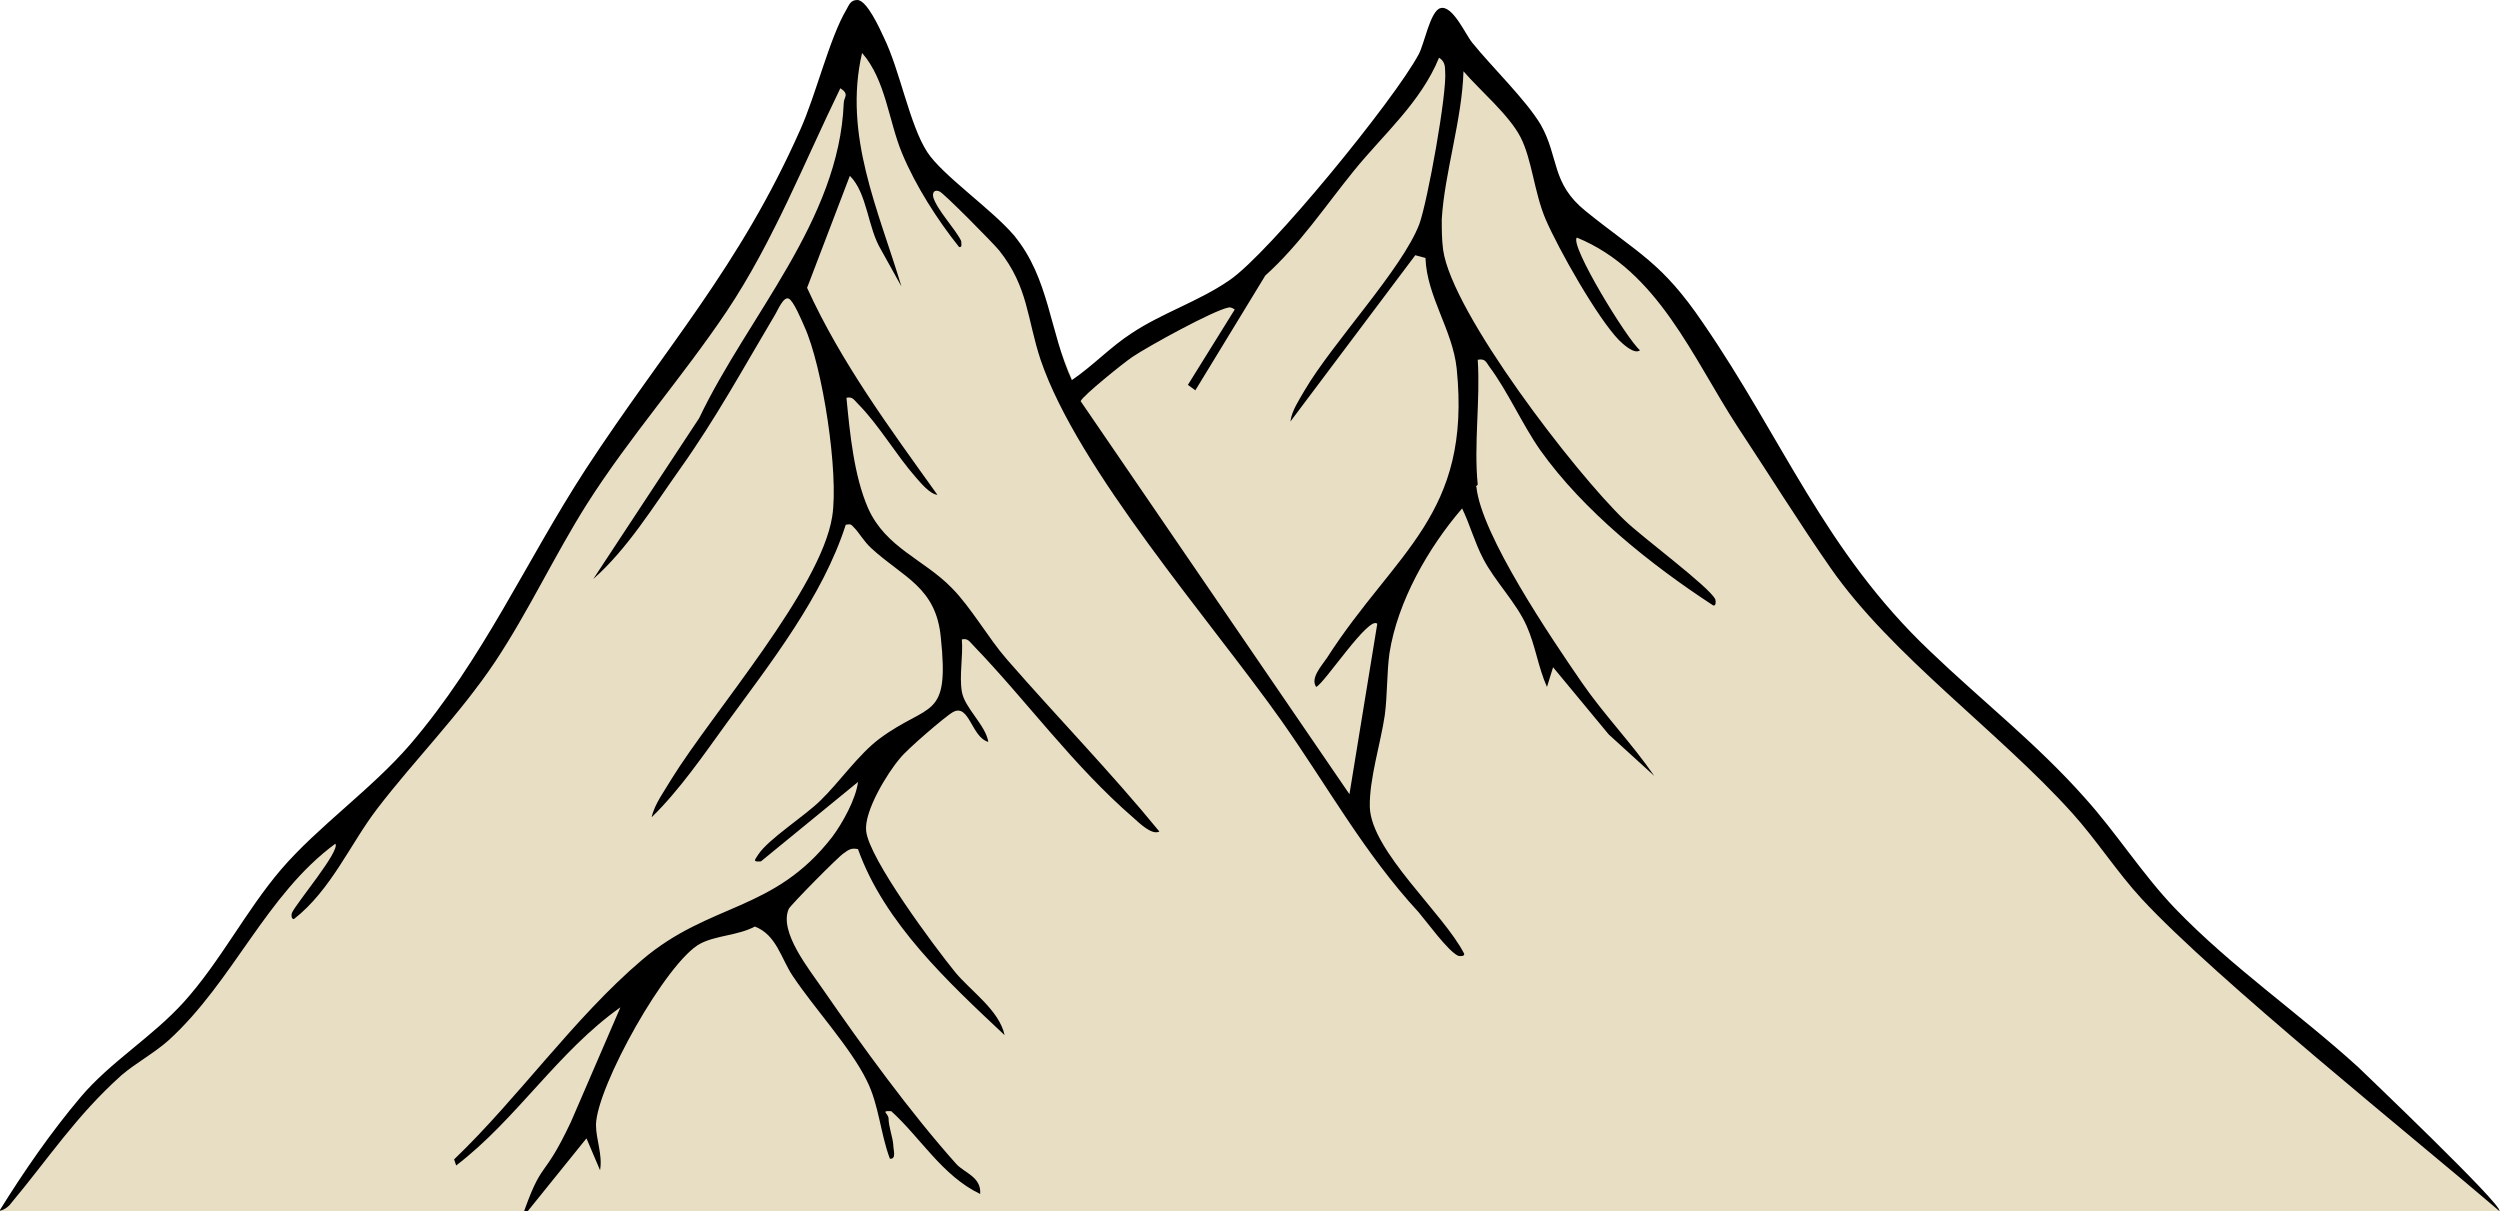
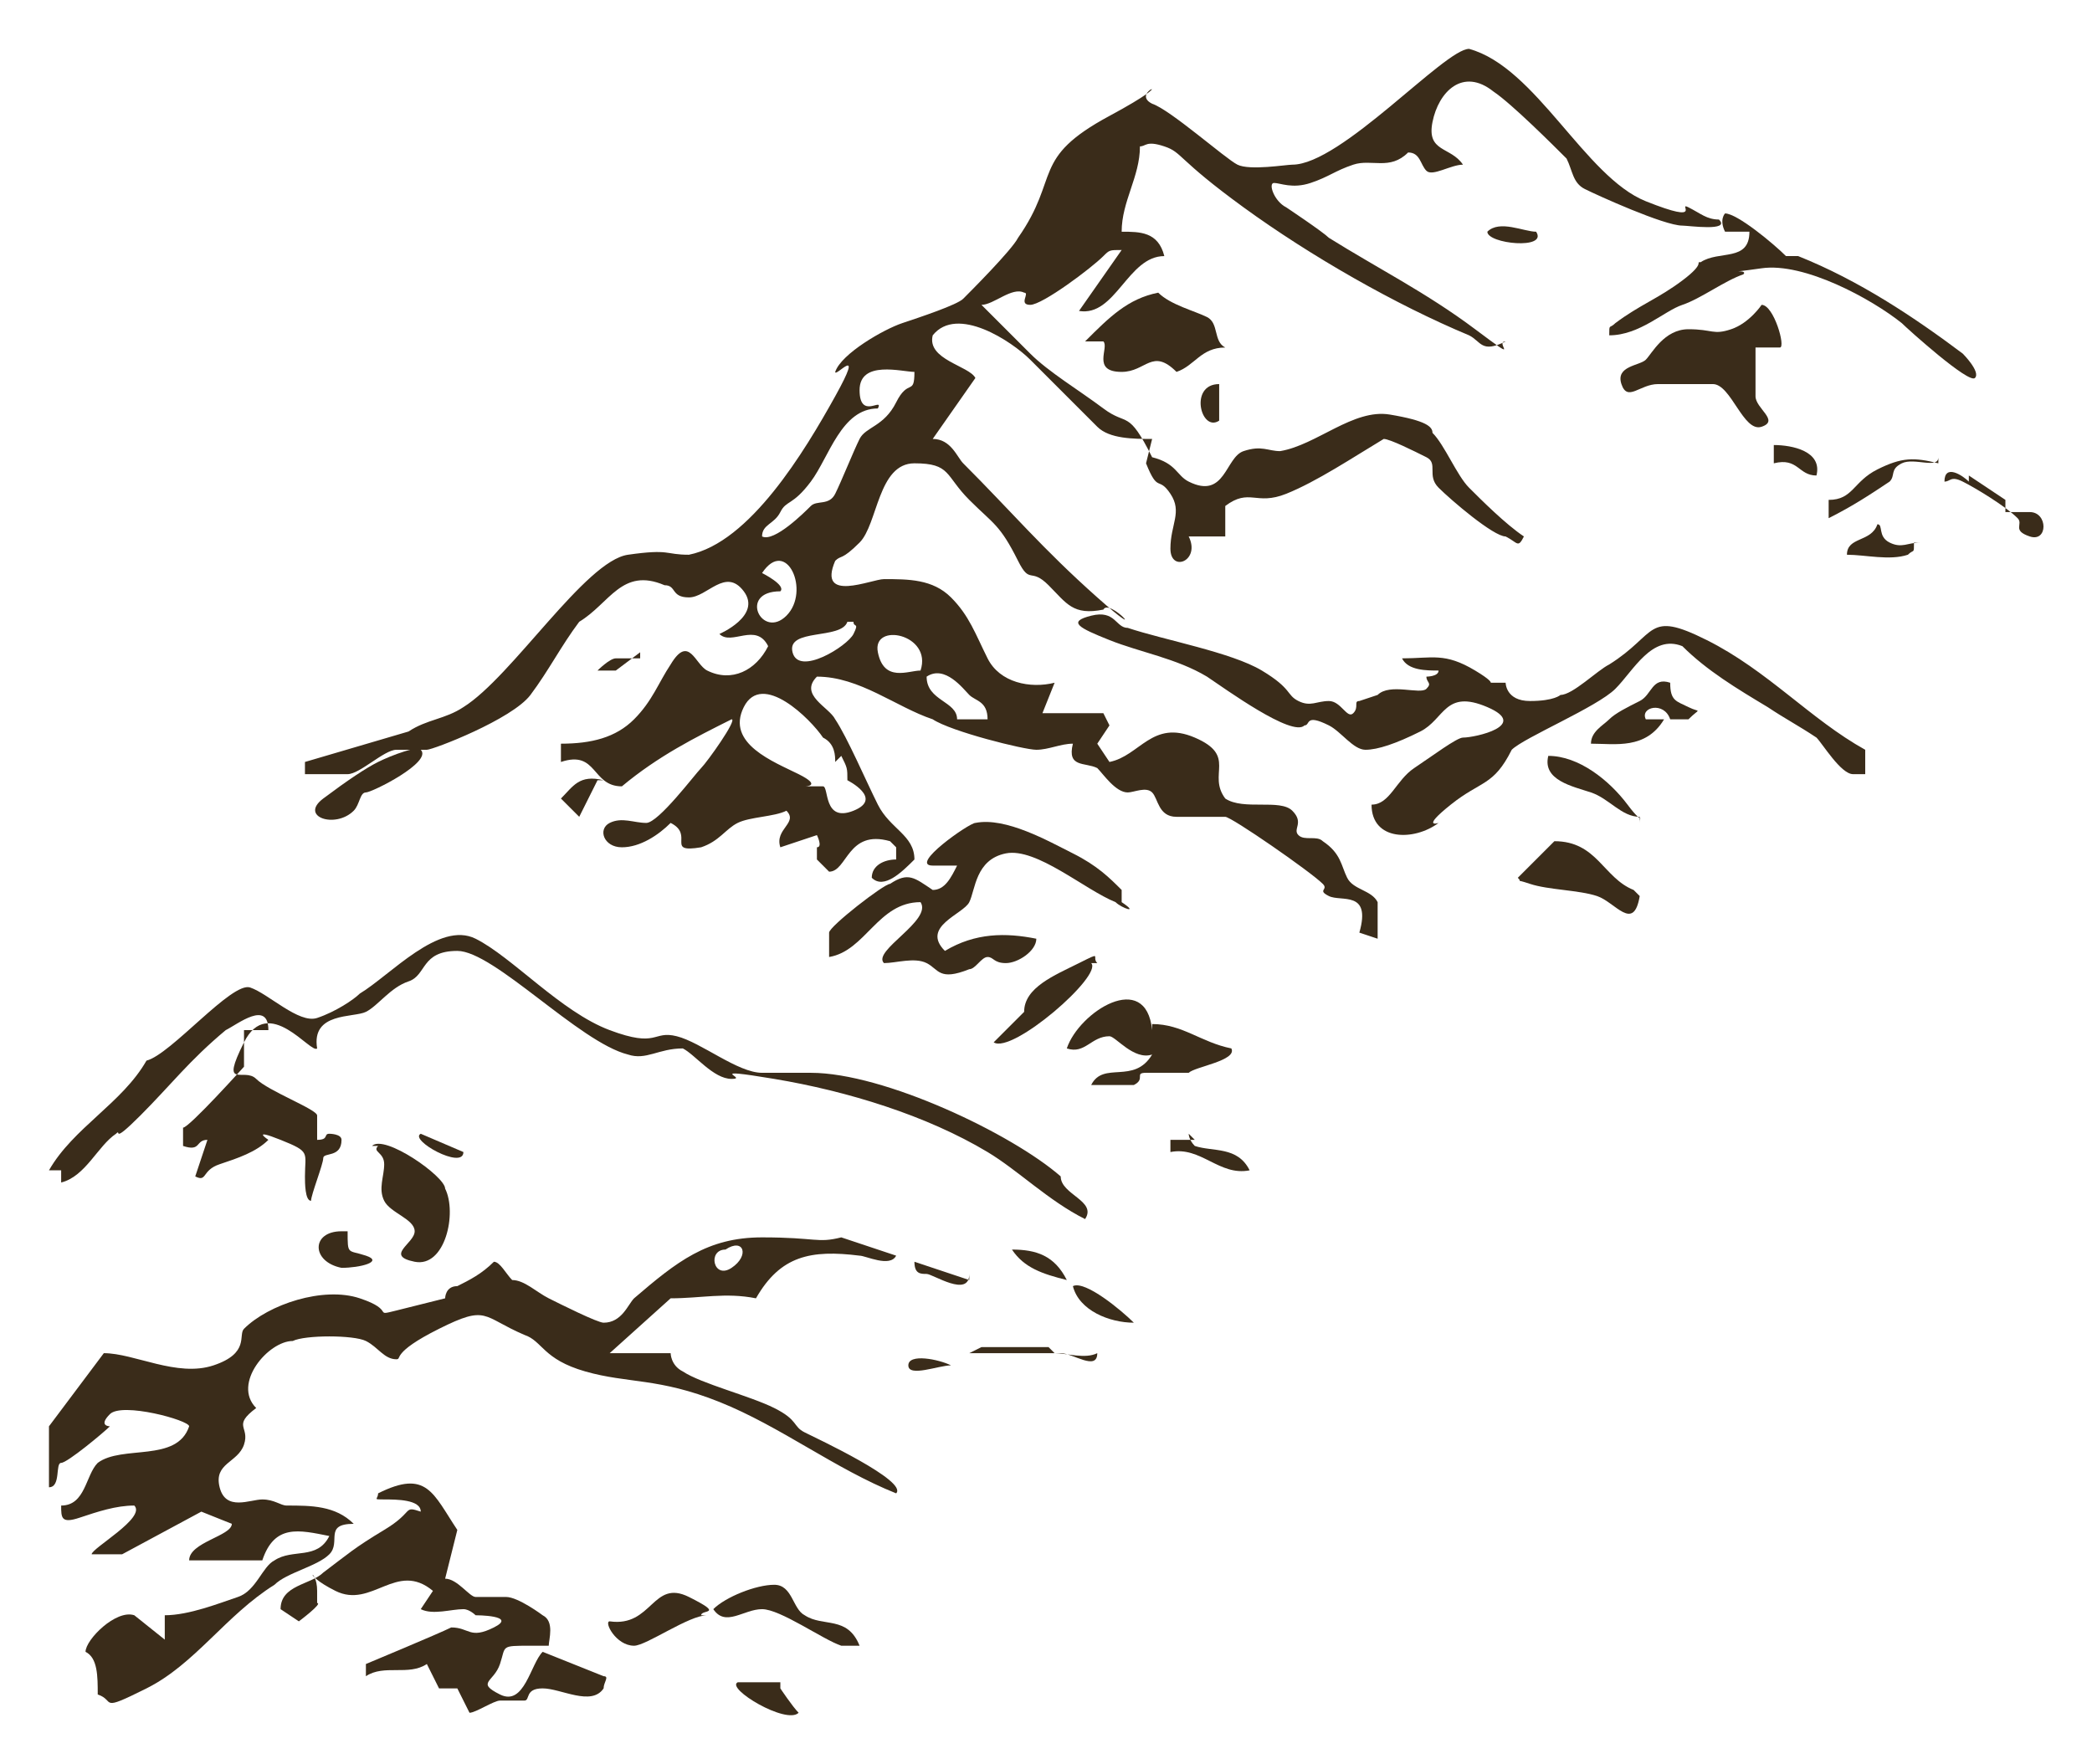
- <svg xmlns="http://www.w3.org/2000/svg" id="mountains" viewBox="0 0 36.83 17.84">
-   <defs>
-     <style>.cls-1{fill:#e8dec4;}</style>
-   </defs>
-   <g id="big">
-     <polygon id="bg" class="cls-1" points="31.8 13.49 30.57 11.73 27.98 9.53 24.65 4.35 23 3.03 22.62 2.08 21.37 .49 18.64 4.06 15.8 5.6 14.95 3.47 13.29 2.26 12.64 0 11.39 3.41 8.64 6.91 7.03 10.13 4.13 13 2.93 14.65 1.38 16.1 0 17.84 36.83 17.84 31.8 13.49" />
-     <path id="mountain" d="M21.75,7.17c.07.71,1.11,2.24,1.55,2.88.33.48.74.9,1.07,1.38l-.67-.61-.82-.99-.09.29c-.13-.29-.17-.61-.3-.9-.15-.34-.47-.66-.64-.99-.13-.25-.19-.49-.31-.74-.5.58-.95,1.37-1.07,2.13-.04.28-.03.63-.07.92-.06.41-.23.94-.22,1.35.02.65,1.09,1.57,1.39,2.16.01.04-.06.04-.09.03-.15-.07-.46-.5-.58-.64-.81-.88-1.33-1.84-2.02-2.82-1.04-1.47-3-3.7-3.55-5.32-.2-.6-.18-1.07-.61-1.61-.08-.1-.82-.85-.88-.87-.07-.03-.11.01-.09.09.06.19.33.47.41.64,0,.03.02.1-.03.09-.32-.4-.64-.9-.84-1.38s-.24-1.08-.59-1.48c-.28,1.21.24,2.31.58,3.44l-.3-.54c-.2-.33-.2-.83-.46-1.09l-.63,1.65c.5,1.1,1.22,2.07,1.92,3.05-.11-.01-.25-.18-.32-.26-.29-.33-.55-.78-.85-1.08-.06-.06-.08-.11-.17-.09.05.52.11,1.15.32,1.63.26.58.82.75,1.23,1.17.28.28.54.74.81,1.05.74.85,1.53,1.66,2.25,2.54-.11.06-.3-.13-.38-.2-.89-.77-1.57-1.72-2.36-2.54-.06-.06-.08-.11-.17-.09.02.25-.04.53,0,.77s.35.49.39.74c-.25-.07-.28-.57-.52-.44-.11.06-.69.56-.78.68-.19.22-.53.78-.5,1.07.04.41,1.01,1.71,1.31,2.08.23.28.65.56.73.93-.83-.78-1.77-1.65-2.16-2.74-.09-.02-.13,0-.21.06-.07.04-.79.77-.81.82-.15.34.31.9.5,1.18.58.84,1.29,1.82,1.97,2.58.12.13.37.19.35.44-.56-.27-.87-.82-1.31-1.22-.16-.01-.05.03-.04.1,0,.13.06.27.07.4,0,.07.05.21-.05.2-.14-.37-.16-.79-.34-1.15-.24-.49-.77-1.06-1.09-1.54-.17-.25-.24-.61-.56-.73-.24.13-.57.13-.8.25-.5.26-1.53,2.11-1.54,2.67,0,.22.1.44.06.67l-.2-.47-.96,1.19c.32-.93.3-.52.73-1.43l.73-1.69c-.92.65-1.53,1.65-2.42,2.33l-.03-.09c.95-.91,1.77-2.09,2.77-2.94s1.94-.7,2.8-1.81c.15-.2.35-.56.38-.81l-1.43,1.17c-.13.01-.09-.02-.04-.1.15-.23.69-.57.92-.8.27-.26.56-.68.87-.91.73-.54,1.03-.26.9-1.49-.07-.74-.55-.88-1.02-1.31-.12-.11-.18-.23-.26-.31-.05-.05-.04-.05-.12-.04-.34,1.06-1.11,2.04-1.76,2.93-.34.47-.69.98-1.1,1.38.04-.19.19-.39.29-.56.62-1,2.2-2.8,2.37-3.87.1-.63-.14-2.21-.41-2.8-.04-.09-.16-.38-.23-.41-.08-.04-.17.19-.21.25-.47.79-.86,1.51-1.4,2.27-.39.55-.77,1.17-1.27,1.61l1.56-2.37c.72-1.51,2.06-2.91,2.13-4.64,0-.09.09-.13-.05-.22-.54,1.11-.99,2.26-1.67,3.28-.65.97-1.43,1.85-2.06,2.84-.48.76-.86,1.58-1.35,2.32-.52.78-1.18,1.44-1.74,2.17-.4.52-.68,1.2-1.23,1.63-.04,0-.04-.06-.03-.09.06-.14.72-.92.64-1.02-1.02.75-1.5,2.02-2.45,2.89-.21.19-.49.34-.7.52-.67.6-1.07,1.22-1.63,1.89-.02.03-.08.09-.17.11.36-.58.76-1.16,1.2-1.68s1.05-.88,1.52-1.4c.54-.6.91-1.34,1.43-1.95.55-.64,1.33-1.18,1.9-1.84,1.08-1.26,1.7-2.69,2.59-4.06,1.17-1.79,2.26-2.97,3.16-5,.23-.51.43-1.35.68-1.77.04-.07.06-.14.16-.14.14,0,.33.42.39.55.24.49.38,1.29.64,1.69.22.34.96.85,1.28,1.23.52.63.52,1.41.85,2.13.31-.21.57-.49.88-.69.45-.3.99-.47,1.44-.78.59-.4,2.44-2.67,2.79-3.33.08-.14.17-.64.32-.68.18-.05.37.39.47.51.29.36.79.84,1.01,1.21.27.48.15.86.66,1.27.78.63,1.12.75,1.73,1.65,1.17,1.7,1.79,3.36,3.34,4.83.75.72,1.58,1.37,2.28,2.16.47.52.85,1.13,1.34,1.64.83.86,1.81,1.53,2.69,2.33.07.07,2.15,2.05,2.08,2.12-1.2-1.03-4.19-3.43-5.27-4.6-.36-.39-.66-.86-1.02-1.26-1.09-1.21-2.66-2.32-3.56-3.61-.46-.66-.92-1.4-1.37-2.08-.66-1.01-1.17-2.3-2.37-2.79-.11.11.74,1.5.93,1.66-.08.07-.26-.1-.31-.15-.32-.33-.89-1.34-1.08-1.78-.17-.4-.2-.88-.37-1.21s-.6-.69-.84-.97c-.02.71-.28,1.5-.32,2.18,0,.15,0,.3.02.45.13.93,1.95,3.29,2.67,3.98.23.23,1.26.99,1.34,1.17.01.03.01.1-.03.09-.92-.6-1.91-1.39-2.55-2.29-.26-.37-.48-.87-.75-1.23-.05-.07-.06-.12-.17-.1.04.59-.06,1.25,0,1.84l-.03.03ZM19.01,6.21c.02-.16.13-.32.21-.46.41-.7,1.44-1.79,1.69-2.45.12-.33.41-1.93.38-2.25,0-.08-.01-.15-.09-.2-.27.66-.82,1.13-1.25,1.66s-.8,1.09-1.31,1.55l-1.03,1.69-.11-.08.69-1.11s-.05-.04-.09-.03c-.22.04-1.2.58-1.42.73-.12.08-.73.57-.76.65l3.96,5.79.41-2.51c-.12-.13-.78.88-.9.93-.09-.13.08-.31.16-.43,1.01-1.57,2.13-2.1,1.91-4.26-.06-.57-.44-1.06-.46-1.63l-.15-.04s-1.84,2.45-1.84,2.45Z" />
+ <svg xmlns="http://www.w3.org/2000/svg" viewBox="0 0 39.14 33">
+   <g fill="#3a2c1a">
+     <g transform="matrix(1.1403,0,0,1.1403,-136.718,-91.108)">
+       <g>
+         <path d="M120.7,103.3l.9-1.2c.5,0,1.2.4,1.8.2s.4-.5.5-.6c.4-.4,1.3-.7,1.9-.5s.2.3.6.2.8-.2.8-.2,0-.2.2-.2c.2-.1.4-.2.6-.4.1,0,.2.2.3.3.2,0,.4.2.6.3s.8.4.9.4c.3,0,.4-.3.5-.4.7-.6,1.2-1,2.1-1s.9.1,1.3,0l.9.3c-.1.2-.5,0-.6,0-.8-.1-1.3,0-1.7.7-.5-.1-.9,0-1.4,0l-1,.9h1s0,.2.2.3c.3.2,1.1.4,1.5.6s.3.3.5.4,1.7.8,1.5,1c-1-.4-1.9-1.1-2.9-1.5s-1.5-.3-2.2-.5-.7-.5-1-.6c-.7-.3-.6-.5-1.4-.1s-.6.5-.7.5c-.2,0-.3-.2-.5-.3s-1-.1-1.2,0c-.4,0-1,.7-.6,1.1-.4.3-.1.3-.2.6s-.5.3-.4.7.5.2.7.2.3.1.4.1c.4,0,.8,0,1.1.3-.5,0-.2.3-.4.5s-.7.3-.9.5c-.8.5-1.3,1.3-2.1,1.7s-.5.2-.8.1c0-.3,0-.6-.2-.7,0-.2.5-.7.8-.6l.5.4v-.4c.4,0,.9-.2,1.2-.3s.4-.5.6-.6c.3-.2.7,0,.9-.4-.5-.1-.9-.2-1.1.4h-1.2c0-.3.7-.4.7-.6l-.5-.2-1.3.7h-.5c0-.1.9-.6.7-.8-.3,0-.6.1-.9.2s-.3,0-.3-.2c.4,0,.4-.5.6-.7.4-.3,1.3,0,1.5-.6,0-.1-1.1-.4-1.3-.2s0,.2,0,.2c-.1.1-.7.6-.8.6s0,.4-.2.4v-.7ZM131.8,100.4c-.3,0-.2.5.1.3s.2-.5-.1-.3Z" />
+         <path d="M120.7,99.1c.4-.7,1.2-1.1,1.6-1.8.4-.1,1.4-1.3,1.7-1.2s.8.6,1.1.5.6-.3.7-.4c.5-.3,1.3-1.2,1.9-.9s1.4,1.2,2.2,1.5.7,0,1.1.1,1,.6,1.4.6.5,0,.8,0c1.2,0,3.3,1,4.1,1.7,0,.3.6.4.4.7-.6-.3-1.1-.8-1.6-1.1-1-.6-2.3-1-3.5-1.2s-.4,0-.7,0-.6-.4-.8-.5c-.4,0-.6.2-.9.1-.8-.2-2.2-1.7-2.8-1.7s-.5.4-.8.5-.5.4-.7.5-.9,0-.8.6c-.1.1-.8-.9-1.2-.1s0,.4.2.6,1,.5,1,.6c0,0,0,.3,0,.4.2,0,.1-.1.2-.1,0,0,.2,0,.2.1,0,.3-.3.2-.3.3s-.2.6-.2.7c-.1,0-.1-.3-.1-.4,0-.4.1-.4-.4-.6s-.2,0-.2,0c-.2.2-.5.3-.8.4s-.2.3-.4.2l.2-.6c-.2,0-.1.2-.4.1v-.3c.1,0,1-1,1-1v-.6s.4,0,.4,0c0-.5-.5-.1-.7,0-.6.5-.9.9-1.4,1.4s-.3.2-.4.3c-.3.2-.5.7-.9.8v-.2Z" />
+         <path d="M138.8,87.1c-.3,0-.7,0-.9-.2s-.8-.8-1.1-1.1-1.2-.9-1.6-.4c-.1.4.6.5.7.7l-.7,1c.3,0,.4.3.5.4.8.8,1.3,1.4,2.2,2.2s.2,0,.1.2c-.5.1-.6-.1-.9-.4s-.3,0-.5-.4c-.3-.6-.4-.6-.8-1s-.3-.6-.9-.6-.6,1-.9,1.3-.3.2-.4.3c-.3.7.6.3.8.3.4,0,.8,0,1.1.3s.4.6.6,1,.7.5,1.1.4l-.2.5h1s.1.2.1.2l-.2.3.2.3c.5-.1.7-.7,1.4-.4s.2.6.5,1c.3.2.9,0,1.1.2s0,.3.1.4.3,0,.4.1c.3.2.3.4.4.6s.4.2.5.4v.6c0,0-.3-.1-.3-.1.2-.7-.3-.5-.5-.6s0-.1-.1-.2c-.2-.2-1.5-1.1-1.6-1.1-.2,0-.5,0-.8,0s-.3-.3-.4-.4-.3,0-.4,0c-.2,0-.4-.3-.5-.4-.2-.1-.5,0-.4-.4-.2,0-.4.1-.6.1s-1.4-.3-1.7-.5c-.6-.2-1.2-.7-1.9-.7-.3.3.2.5.3.7.2.3.5,1,.7,1.4s.6.5.6.9c-.2.2-.5.5-.7.3,0-.2.2-.3.4-.3v-.2s-.1-.1-.1-.1c-.7-.2-.7.5-1,.5l-.2-.2v-.2c.1,0,0-.2,0-.2l-.6.2c-.1-.3.3-.4.1-.6-.2.1-.6.1-.8.2s-.3.3-.6.4c-.6.1-.1-.2-.5-.4-.2.2-.5.4-.8.4s-.4-.3-.2-.4.4,0,.6,0,.8-.8.9-.9.6-.8.5-.8c-.6.3-1.2.6-1.8,1.1-.5,0-.4-.6-1-.4v-.3c.5,0,.9-.1,1.2-.4s.4-.6.6-.9c.3-.5.4,0,.6.1.4.2.8,0,1-.4-.2-.4-.6,0-.8-.2,0,0,.7-.3.4-.7s-.6.1-.9.1-.2-.2-.4-.2c-.7-.3-.9.3-1.4.6-.3.4-.5.8-.8,1.2s-1.6.9-1.7.9c-.2,0-.3,0-.5,0s-.6.4-.8.4-.5,0-.7,0v-.2s1.7-.5,1.7-.5c.3-.2.6-.2.9-.4.8-.5,2-2.4,2.7-2.5s.6,0,1,0c1-.2,1.9-1.7,2.4-2.6s0-.3,0-.4c.1-.3.8-.7,1.1-.8s.9-.3,1-.4.8-.8.9-1c.7-1,.2-1.3,1.5-2s.3-.4.7-.2c.3.1,1.2.9,1.4,1s.8,0,.9,0c.8,0,2.5-1.9,2.9-1.9,1.1.3,1.9,2.1,2.9,2.5s.5,0,.7.1.3.2.5.2c.2.2-.5.1-.6.1-.3,0-1.4-.5-1.6-.6s-.2-.3-.3-.5c-.2-.2-.9-.9-1.2-1.1-.5-.4-.9,0-1,.5s.3.4.5.7c-.2,0-.5.2-.6.1s-.1-.3-.3-.3c-.3.3-.6.1-.9.2s-.4.2-.7.3-.5,0-.6,0c-.1,0,0,.3.2.4,0,0,.6.4.7.5.8.5,1.6.9,2.4,1.5s.3.2.5.2h0c-.4.2-.4,0-.6-.1-1.2-.5-2.6-1.3-3.7-2.1s-1-.9-1.3-1-.3,0-.4,0c0,.5-.3.9-.3,1.4.3,0,.6,0,.7.4-.6,0-.8,1-1.4.9l.7-1c-.2,0-.2,0-.3.1-.2.2-1,.8-1.2.8s0-.2-.1-.2c-.2-.1-.5.2-.7.2,0,0,.7.7.8.8.3.3.8.6,1.2.9s.4,0,.8.8c.4.1.4.3.6.4.6.3.6-.4.9-.5s.4,0,.6,0c.6-.1,1.2-.7,1.8-.6s.7.2.7.3c.2.2.4.7.6.9s.6.6.9.8c-.1.2-.1.1-.3,0-.2,0-.9-.6-1.1-.8s0-.4-.2-.5-.6-.3-.7-.3c-.5.3-1.1.7-1.6.9s-.6-.1-1,.2v.5s-.6,0-.6,0c.2.4-.3.6-.3.2s.2-.6,0-.9-.2,0-.4-.5ZM134.9,86c-.2,0-.9-.2-.9.3s.4.1.3.3c-.6,0-.8.8-1.1,1.2s-.4.3-.5.5-.3.2-.3.4c.2.1.7-.4.8-.5s.3,0,.4-.2.3-.7.4-.9.4-.2.6-.6.3-.1.3-.5ZM132.7,89.6c-.7,0-.3.8.1.4s0-1.3-.4-.7c0,0,.4.2.3.3ZM133.8,90.1c-.1.3-1,.1-.9.5s.9-.1,1-.3,0-.1,0-.2ZM135,90.9c.2-.6-.8-.8-.7-.3s.5.3.7.3ZM136.1,91.7c0-.3-.2-.3-.3-.4s-.4-.5-.7-.3c0,.4.5.4.5.7h.5ZM133.6,92.4c0-.1,0-.3-.2-.4-.2-.3-1-1.1-1.3-.5s.5.9.9,1.1.1.2.1.2c0,0,.2,0,.3,0s0,.6.5.4-.1-.5-.1-.5c0-.2,0-.2-.1-.4Z" />
+         <path d="M142.5,91.3c.2-.2.7,0,.8-.1s0-.1,0-.2c0,0,.2,0,.2-.1-.2,0-.5,0-.6-.2.5,0,.7-.1,1.2.2s.1.2.2.2.3,0,.3,0,0,.3.4.3.5-.1.5-.1c.2,0,.6-.4.8-.5.8-.5.6-.9,1.6-.4s1.7,1.3,2.6,1.8v.4s0,0-.2,0c-.2,0-.5-.5-.6-.6-.3-.2-.5-.3-.8-.5-.5-.3-1-.6-1.4-1-.5-.2-.8.4-1.1.7s-1.5.8-1.7,1c-.3.6-.5.5-1,.9s-.2.3-.2.3c-.4.3-1.1.3-1.1-.3.3,0,.4-.4.7-.6s.7-.5.8-.5c.2,0,1.1-.2.4-.5s-.7.2-1.1.4-.7.3-.9.3-.4-.3-.6-.4c-.4-.2-.3,0-.4,0-.2.2-1.3-.6-1.6-.8-.5-.3-1.1-.4-1.6-.6s-.7-.3-.3-.4.4.2.6.2c.6.2,1.7.4,2.2.7s.4.4.6.5.3,0,.5,0,.3.3.4.2,0-.2.1-.2Z" />
+         <path d="M128.6,106.9c-.5,0-.4,0-.5.3s-.4.3,0,.5.5-.5.7-.7l1,.4c.1,0,0,.1,0,.2-.2.3-.7,0-1,0s-.2.2-.3.2-.3,0-.4,0-.4.2-.5.2l-.2-.4h-.3s-.2-.4-.2-.4c-.3.2-.7,0-1,.2,0,0,0-.2,0-.2,0,0,1.2-.5,1.4-.6.3,0,.3.2.7,0s-.3-.2-.3-.2-.1-.1-.2-.1c-.2,0-.5.1-.7,0l.2-.3c-.6-.5-1,.3-1.6,0s-.3-.4-.3,0v.2c.1,0-.3.3-.3.3l-.3-.2c0-.4.5-.4.7-.6.4-.3.5-.4,1-.7s.3-.4.6-.3c0-.2-.4-.2-.6-.2s-.1,0-.1-.1c.8-.4.9,0,1.3.6l-.2.8c.2,0,.4.3.5.3.2,0,.3,0,.5,0s.6.3.6.3c.2.1.1.4.1.5Z" />
+         <path d="M138.3,94.7c.3.2,0,.1-.1,0-.5-.2-1.3-.9-1.8-.8s-.5.6-.6.8-.8.4-.4.8c.5-.3,1-.3,1.5-.2,0,.2-.3.4-.5.4s-.2-.1-.3-.1-.2.2-.3.2c-.5.2-.5,0-.7-.1s-.5,0-.7,0c-.2-.2.8-.7.6-1-.7,0-.9.8-1.5.9,0-.2,0-.3,0-.4s.9-.8,1-.8c.3-.2.4-.1.7.1.2,0,.3-.2.4-.4h-.4c-.4,0,.6-.7.7-.7.5-.1,1.2.3,1.6.5s.6.4.8.6Z" />
+         <path d="M149.2,85.6h-.5c0,.3,0,.6,0,.8s.4.4.1.5-.5-.7-.8-.7c-.3,0-.6,0-.9,0s-.5.3-.6,0,.3-.3.4-.4.3-.5.7-.5.4.1.7,0,.5-.4.5-.4c.2,0,.4.7.3.7Z" />
+         <path d="M149.4,84.1c1,.4,1.9,1,2.7,1.6,0,0,.3.3.2.4s-1.1-.8-1.2-.9c-.5-.4-1.6-1-2.3-.9s-.2,0-.3.1c-.3.1-.7.4-1,.5s-.7.5-1.2.5c0-.2,0-.1.1-.2.4-.3.7-.4,1.1-.7s.2-.3.3-.3c.3-.2.8,0,.8-.5h-.4c-.1-.2,0-.3,0-.3.2,0,.8.5,1,.7Z" />
+         <path d="M140,85.6c-.4,0-.5.3-.8.4-.4-.4-.5,0-.9,0-.5,0-.2-.4-.3-.5h-.3c.4-.4.7-.7,1.2-.8.2.2.6.3.8.4s.1.4.3.5Z" />
+         <path d="M138.8,96.7c.5,0,.8.3,1.3.4.1.2-.6.3-.7.4-.2,0-.5,0-.7,0s0,.1-.2.2c-.2,0-.5,0-.7,0,.2-.4.7,0,1-.5-.3.1-.6-.3-.7-.3-.3,0-.4.3-.7.2.2-.6,1.3-1.3,1.4-.3Z" />
+         <path d="M126,98.7c.2-.2,1.2.5,1.2.7.2.4,0,1.3-.5,1.2s0-.3,0-.5-.4-.3-.5-.5,0-.4,0-.6-.2-.2-.1-.3Z" />
+         <path d="M146.8,94.6c-.1.6-.4.1-.7,0s-.8-.1-1.1-.2-.1,0-.2-.1l.6-.6c.7,0,.8.6,1.3.8Z" />
+         <path d="M137.8,95.7c.2.2-1.3,1.5-1.6,1.3l.5-.5c0-.4.5-.6.9-.8s.2-.1.3,0Z" />
+         <path d="M147.3,91.1c0,.3.1.3.3.4s.2,0,0,.2h-.3c-.1-.3-.5-.2-.4,0h.3c-.3.5-.8.4-1.2.4,0-.2.2-.3.3-.4s.3-.2.5-.3.2-.4.5-.3Z" />
+         <path d="M134.1,106.9c-.1,0-.2,0-.4,0-.3-.1-1-.6-1.3-.6s-.6.3-.8,0c.2-.2.7-.4,1-.4s.3.4.5.5c.3.2.7,0,.9.5Z" />
+         <path d="M126.8,92.2c.2.2-.8.7-.9.7s-.1.2-.2.3c-.3.3-.9.1-.5-.2s.7-.5.9-.6.7-.3.8-.2Z" />
+         <path d="M131.5,106.4c-.3,0-1,.5-1.2.5-.3,0-.5-.4-.4-.4.7.1.7-.7,1.3-.4s.2.2.2.3Z" />
+         <path d="M146.8,93.3c-.3,0-.5-.3-.8-.4s-.8-.2-.7-.6c.5,0,1,.4,1.3.8s.2.1.2.3Z" />
+         <path d="M151.7,87.4c0,.2-.4,0-.6.1s-.1.2-.2.3c-.3.2-.6.4-1,.6v-.3c.4,0,.4-.3.8-.5s.6-.2,1-.1Z" />
+         <path d="M151.3,88.8c0,.2,0,.1-.1.2-.3.1-.7,0-1,0,0-.3.4-.2.5-.5.1,0,0,.2.2.3s.3,0,.5,0Z" />
+         <path d="M125.6,100.1c0,.4,0,.3.3.4s-.1.2-.4.2c-.5-.1-.5-.6,0-.6Z" />
+         <path d="M132.7,107.6c0,0,.2.3.3.4-.2.2-1.2-.4-1-.5.2,0,.5,0,.7,0Z" />
+         <path d="M137.2,102.1c.2,0,.5.1.7,0,0,.3-.4,0-.6,0-.5,0-1,0-1.5,0,0,0,.2-.1.2-.1.4,0,.8,0,1.1,0Z" />
+         <path d="M152.2,87.7c0,0,.6.4.6.4,0,0,0,.2,0,.2,0,0,.3,0,.4,0,.3,0,.3.5,0,.4s-.1-.2-.2-.3c-.2-.2-.7-.5-.9-.6s-.2,0-.3,0c0-.3.3-.1.4,0Z" />
+         <path d="M139.4,98.5s0,.1.1.2c.3.1.7,0,.9.4-.5.1-.8-.4-1.3-.3v-.2c.1,0,.2,0,.4,0Z" />
+         <path d="M138.5,101.6c-.4,0-.9-.2-1-.6.2-.1.8.4,1,.6Z" />
+         <path d="M129.7,92.7l-.3.6-.3-.3c.2-.2.3-.4.7-.3Z" />
+         <path d="M137.4,100.9c-.4-.1-.7-.2-.9-.5.4,0,.7.1.9.5Z" />
+         <path d="M149.7,87.7c-.3,0-.3-.3-.7-.2v-.3c.3,0,.8.1.7.5Z" />
+         <path d="M135.8,100.8c0,.4-.6,0-.7,0s-.2,0-.2-.2l.9.3Z" />
+         <path d="M139.9,86.2v.6c-.3.2-.5-.6,0-.6Z" />
+         <path d="M145.1,83.7c.2.3-.8.2-.8,0,.2-.2.6,0,.8,0Z" />
+         <path d="M135.5,102.3c-.2,0-.7.2-.7,0s.5-.1.7,0Z" />
+         <path d="M130.4,90.6l-.4.3h-.3c0,0,.2-.2.3-.2.1,0,.3,0,.4,0Z" />
+         <path d="M126.8,98.5l.7.3c0,.3-.9-.2-.7-.3Z" />
+       </g>
+     </g>
  </g>
</svg>
